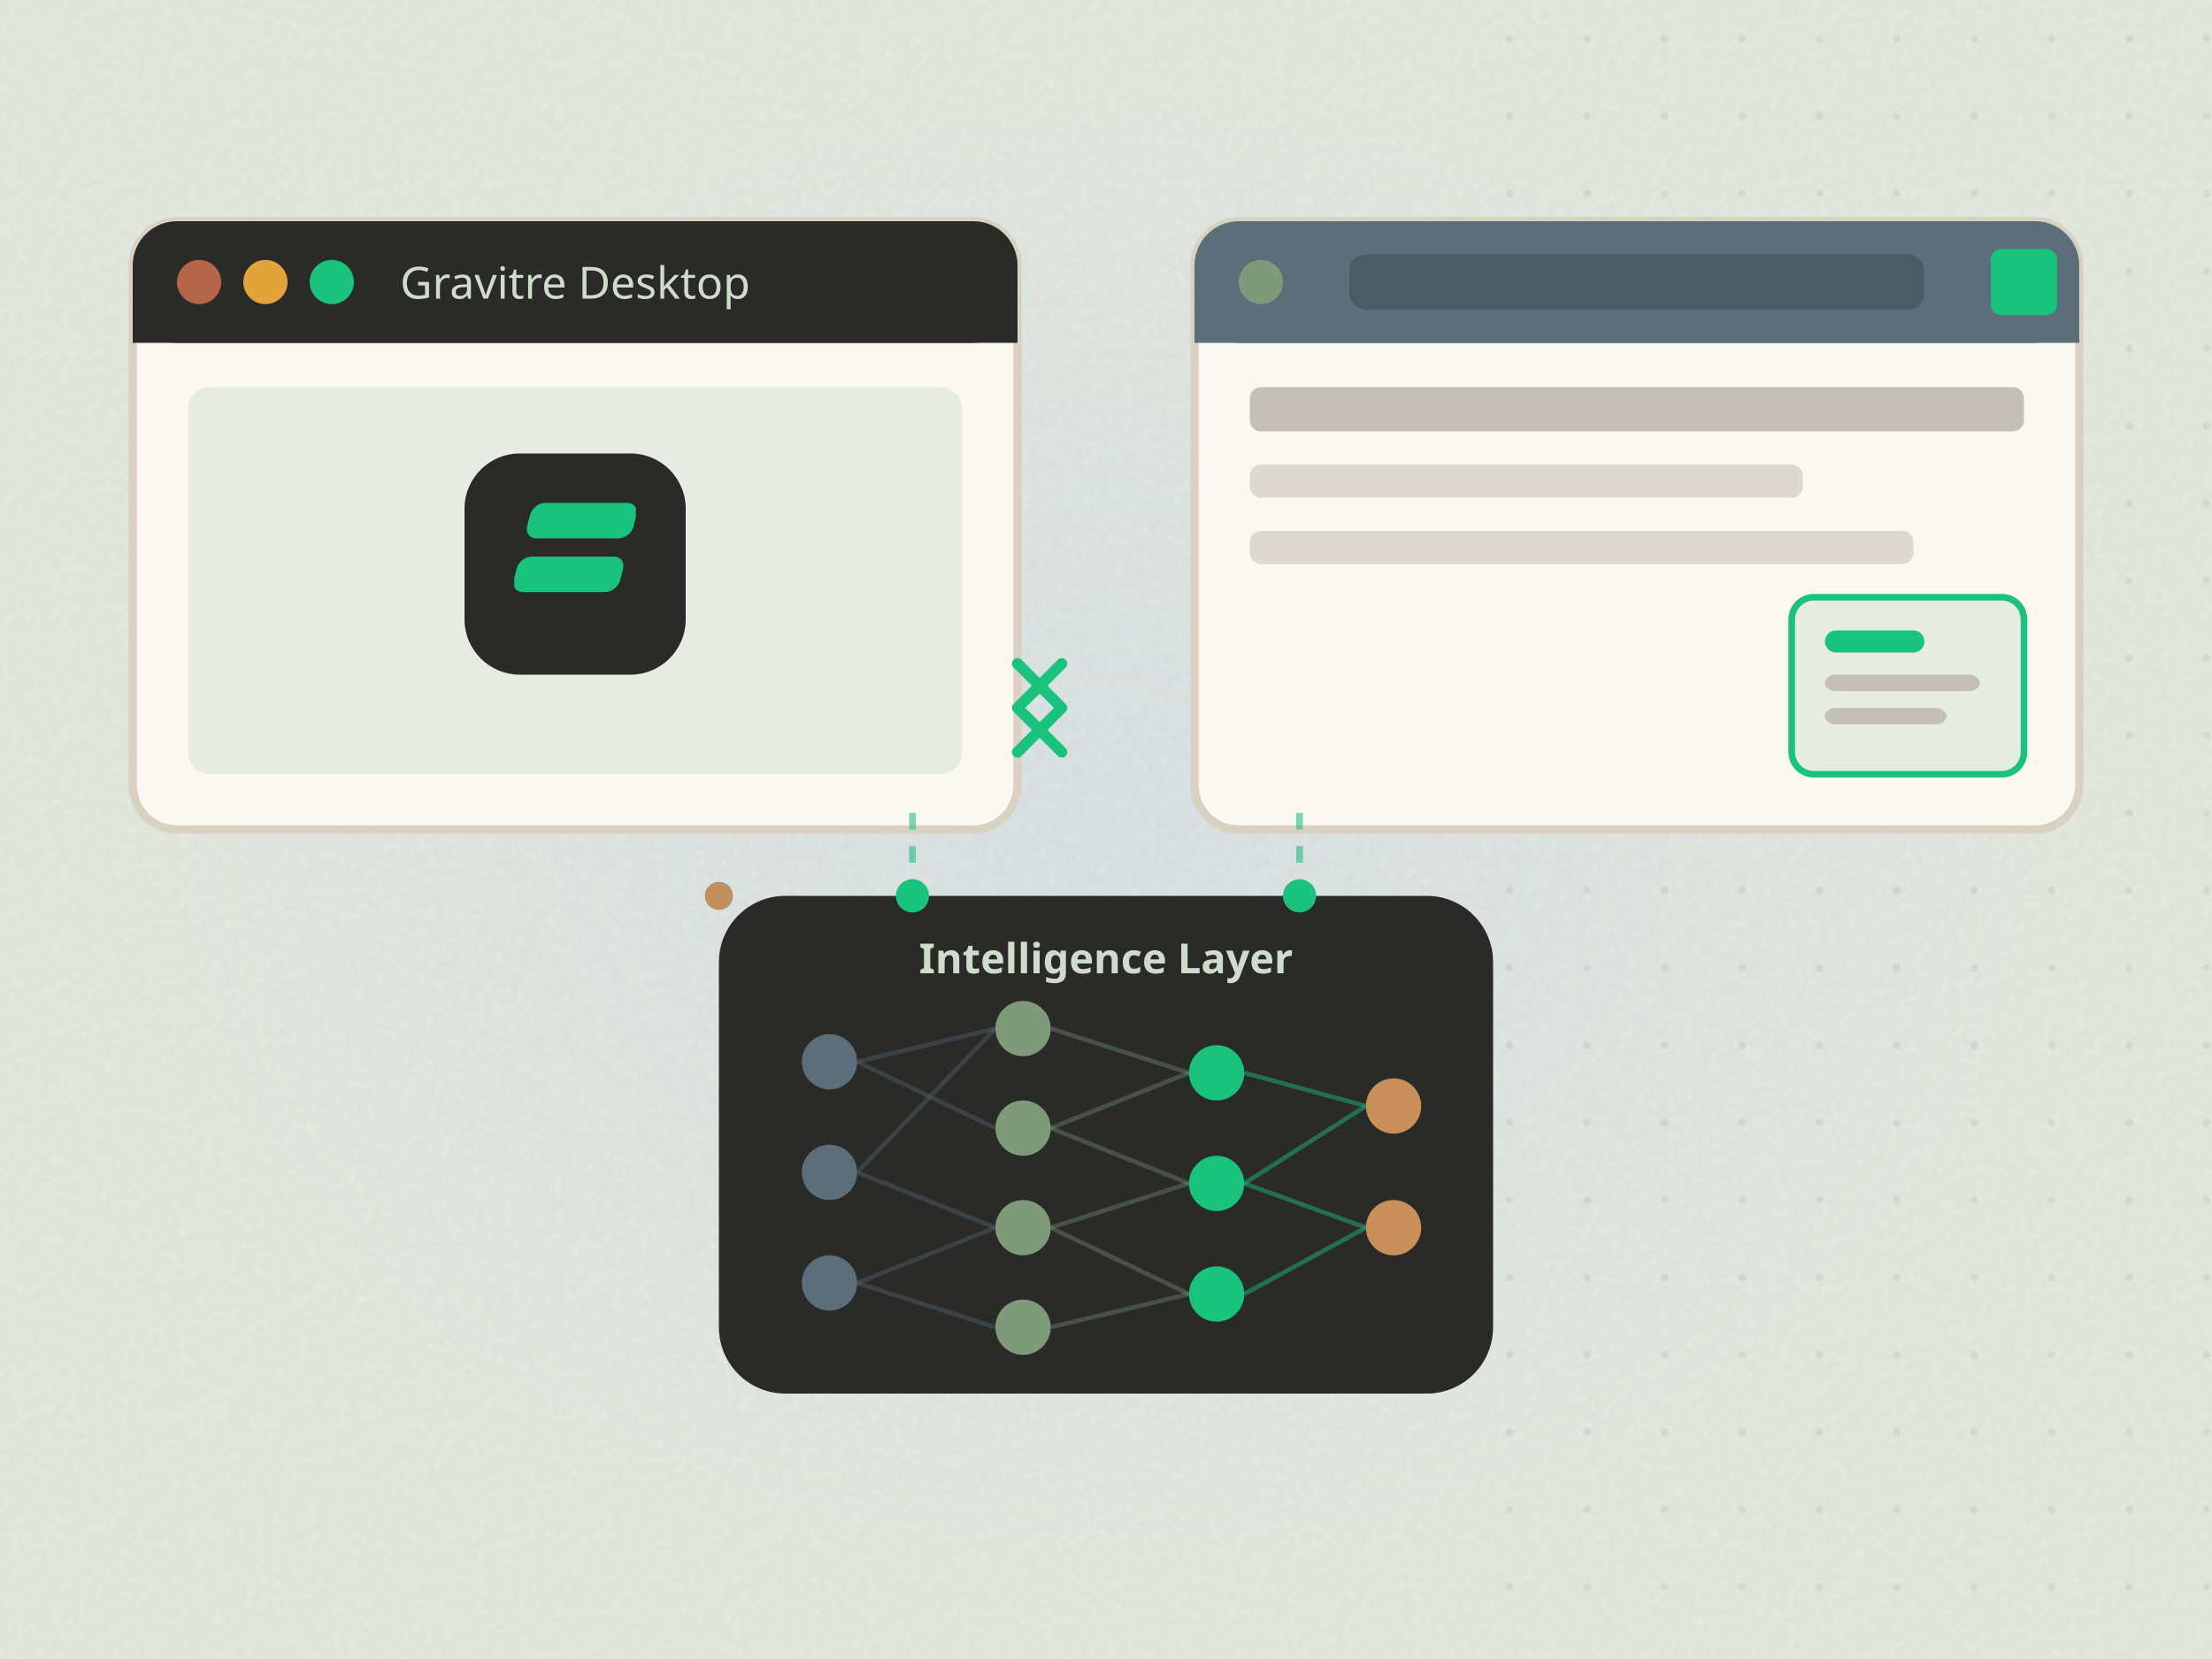
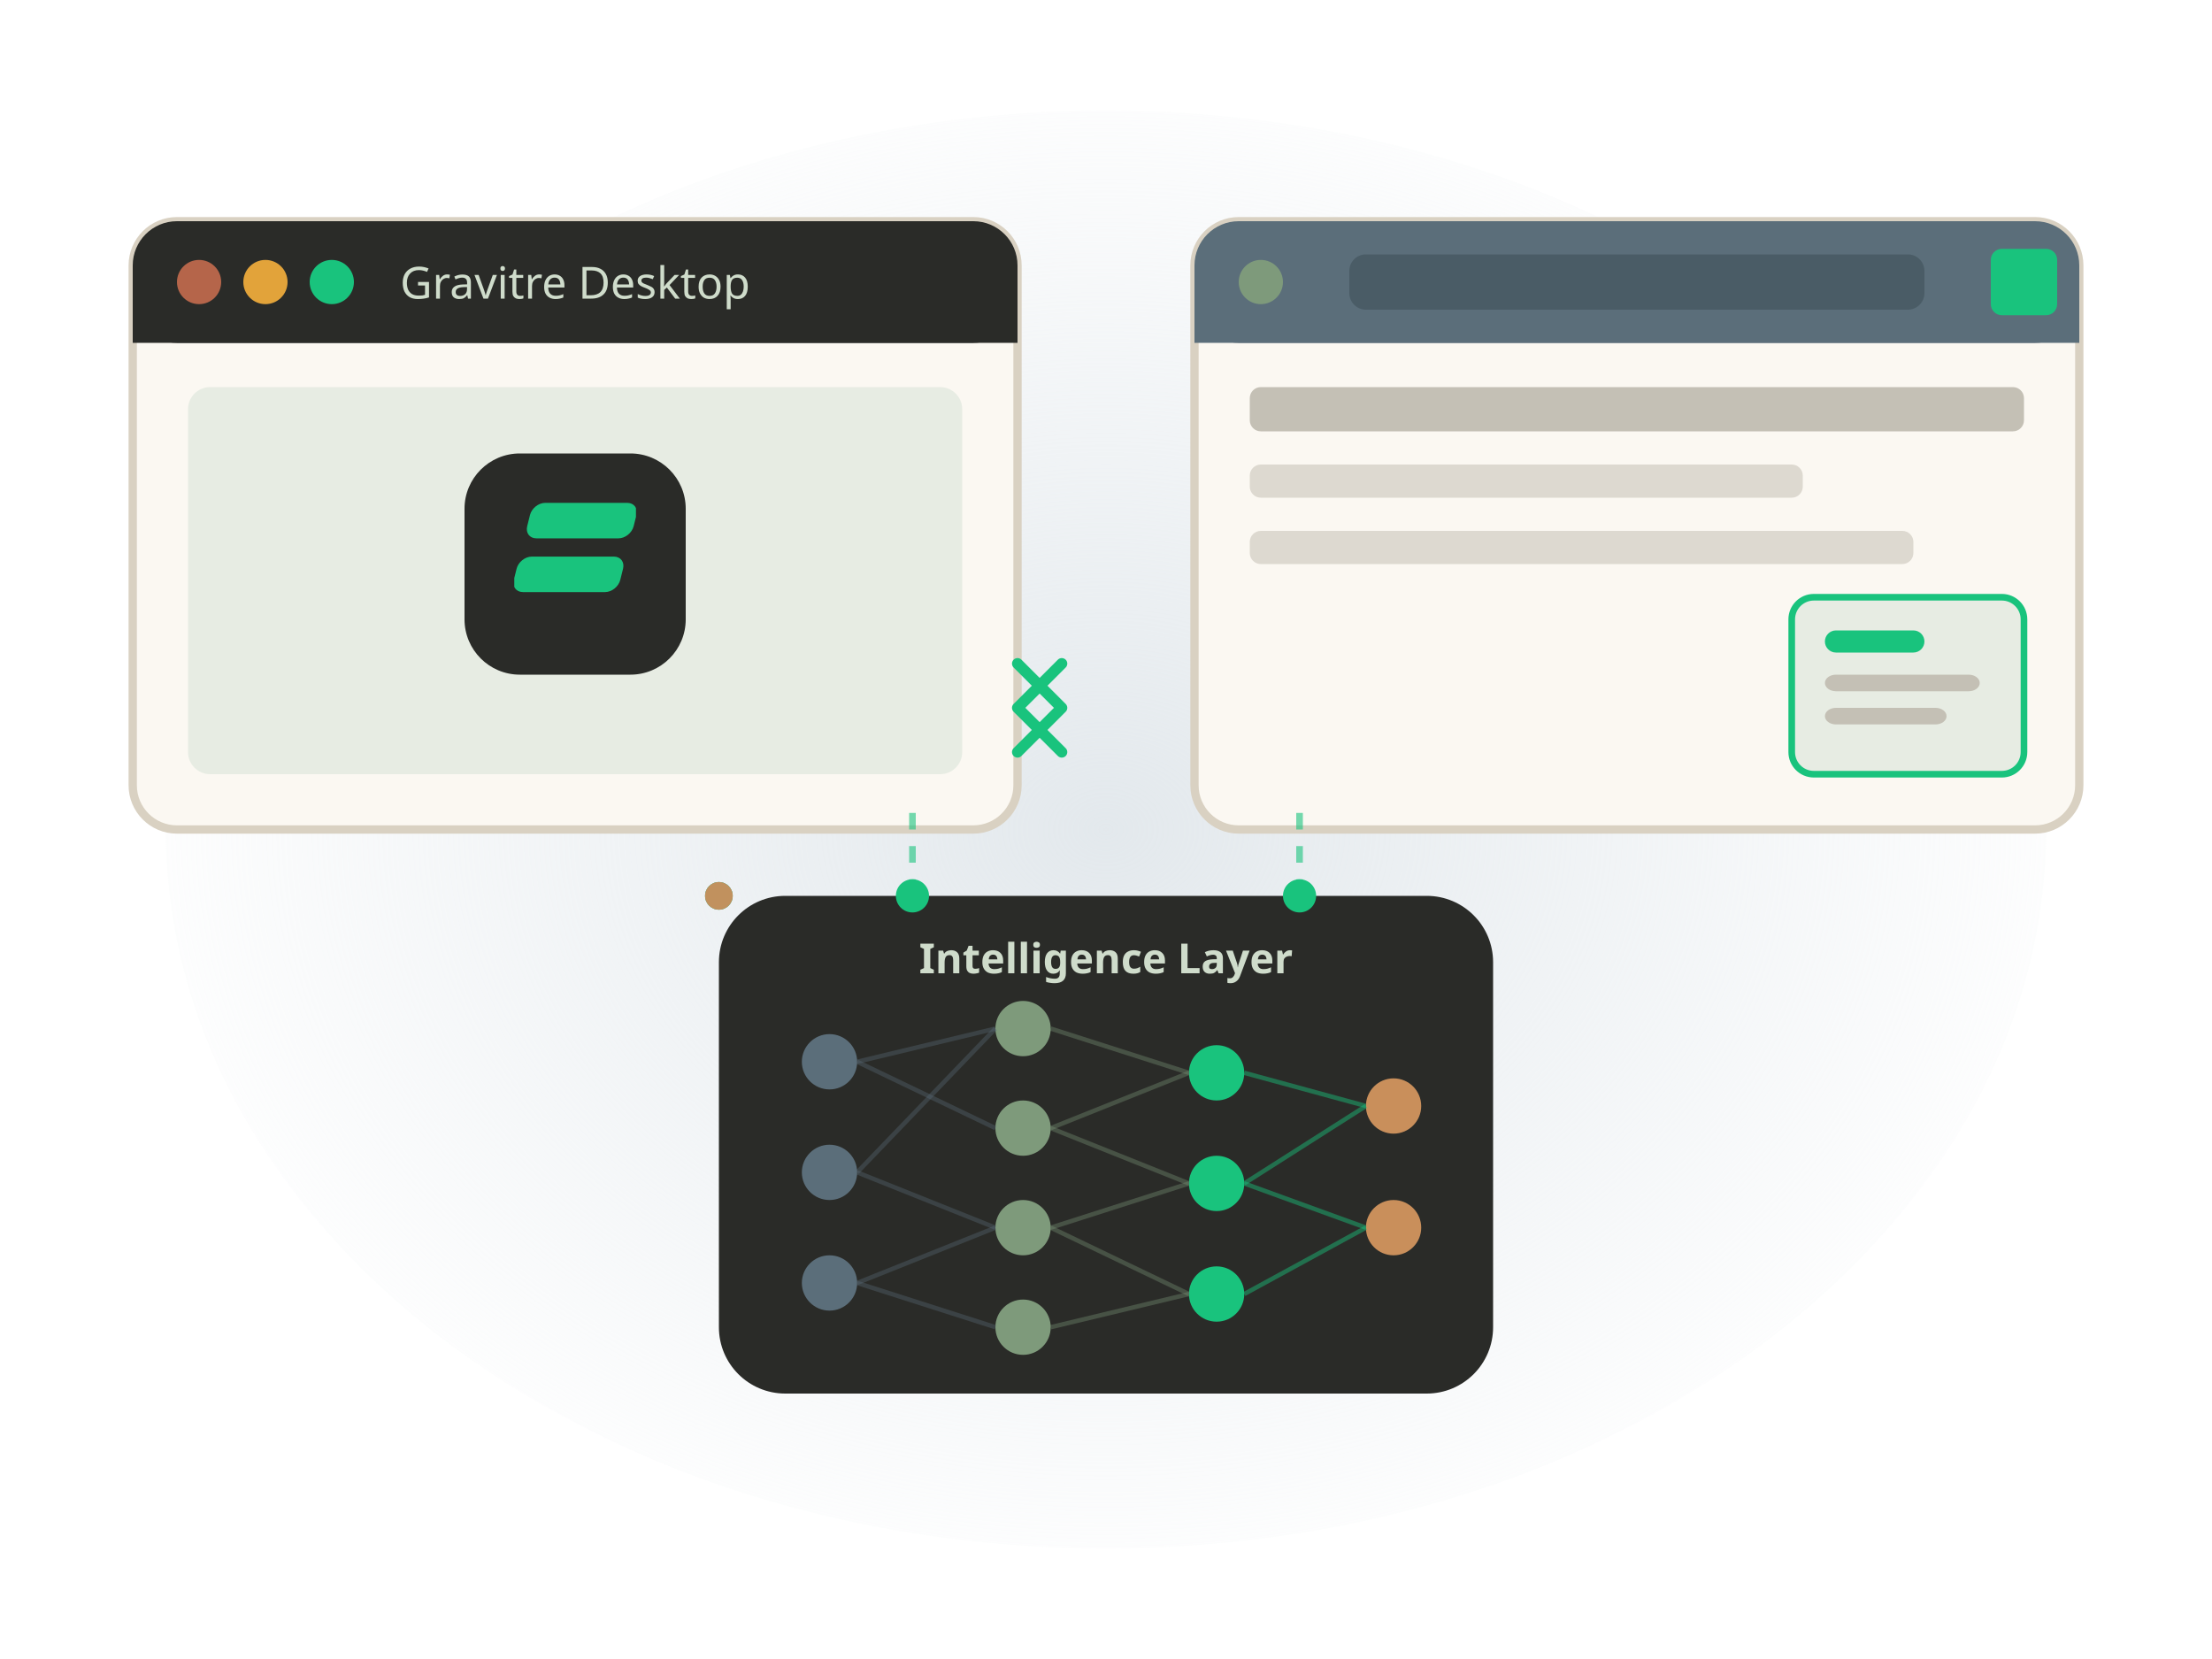
<svg xmlns="http://www.w3.org/2000/svg" viewBox="0 0 400 300" width="400" height="300">
  <style>@keyframes gi-drift-y { 0%,100%{transform:translateY(0)} 50%{transform:translateY(-6px)} }
@keyframes gi-drift-x { 0%,100%{transform:translateX(0)} 50%{transform:translateX(5px)} }
@keyframes gi-pulse-op { 0%,100%{opacity:1} 50%{opacity:0.55} }
@keyframes gi-stamp-in { 0%{transform:scale(1.4);opacity:0} 15%{transform:scale(0.9);opacity:1} 25%{transform:scale(1)} 100%{transform:scale(1)} }
@keyframes gi-slide-right { 0%{transform:translateX(-18px);opacity:0} 20%{transform:translateX(0);opacity:1} 80%{transform:translateX(0);opacity:1} 100%{transform:translateX(18px);opacity:0} }
@keyframes gi-travel-line { 0%{stroke-dashoffset:60} 100%{stroke-dashoffset:0} }
@keyframes gi-bob { 0%,100%{transform:translateY(0)} 50%{transform:translateY(-4px)} }
@keyframes gi-fade-cycle { 0%,15%{opacity:0} 25%,75%{opacity:1} 85%,100%{opacity:0} }
@keyframes gi-grow-bar { from{transform:scaleY(0)} to{transform:scaleY(1)} }
@keyframes gi-rise-bar { 0%,100%{transform:scaleY(0.4)} 50%{transform:scaleY(1)} }
@keyframes gi-spin-slow { from{transform:rotate(0deg)} to{transform:rotate(360deg)} }
@keyframes gi-blink { 0%,90%,100%{opacity:1} 95%{opacity:0} }


[style*="gi-stamp-in"],[style*="gi-grow-bar"],[style*="gi-rise-bar"]{transform-box:fill-box;transform-origin:center}
[style*="gi-grow-bar"],[style*="gi-rise-bar"]{transform-origin:center bottom}
@media (prefers-reduced-motion: reduce){*{animation:none!important}}
</style>
  <defs>
    <filter id="grain7">
      <feTurbulence type="fractalNoise" baseFrequency="0.65" numOctaves="3" stitchTiles="stitch" />
      <feColorMatrix type="saturate" values="0" />
      <feBlend in="SourceGraphic" mode="overlay" />
      <feComposite in2="SourceGraphic" operator="in" />
    </filter>
    <radialGradient id="b7a" cx="50%" cy="50%" r="55%">
      <stop offset="0%" stop-color="#DCE3E8" stop-opacity="0.8" />
      <stop offset="100%" stop-color="#DCE3E8" stop-opacity="0" />
    </radialGradient>
    <pattern id="d7" width="14" height="14" patternUnits="userSpaceOnUse">
      <circle cx="7" cy="7" r="0.7" fill="#2A2B28" opacity="0.13" />
    </pattern>
  </defs>
-   <rect width="400" height="300" fill="#E7ECE3" />
  <ellipse cx="200" cy="150" rx="170" ry="130" fill="url(#b7a)" />
-   <rect x="270" y="0" width="130" height="300" fill="url(#d7)" opacity="0.5" />
-   <rect width="400" height="300" filter="url(#grain7)" opacity="0.04" fill="#2A2B28" />
  <g transform="translate(24,40)">
    <g style="animation:gi-bob 10s ease-in-out infinite 0s">
      <rect x="0" y="0" width="160" height="110" rx="8" fill="#FBF8F2" stroke="#D9D1C2" stroke-width="1.5" />
      <rect x="0" y="0" width="160" height="22" rx="8" fill="#2A2B28" />
      <rect x="0" y="14" width="160" height="8" fill="#2A2B28" />
      <circle cx="12" cy="11" r="4" fill="#B5654A" />
      <circle cx="24" cy="11" r="4" fill="#E2A33A" />
      <circle cx="36" cy="11" r="4" fill="#19C37D" />
      <text x="80" y="14" font-family="DM Sans,system-ui" font-size="8" fill="#CFDCCB" text-anchor="middle">Gravitre Desktop</text>
      <rect x="10" y="30" width="140" height="70" rx="4" fill="#E7ECE3" />
      <rect x="60" y="42" width="40" height="40" rx="10" fill="#2A2B28" />
      <g>
        <svg x="69.0" y="48.0" width="22" height="22" viewBox="0 0 24 24" fill="#19C37D">
          <g transform="translate(12 12) skewX(-14) translate(-12 -12)">
            <rect x="1.5" y="3.2" width="21" height="7" rx="2.4" />
            <rect x="1.5" y="13.8" width="21" height="7" rx="2.4" />
          </g>
        </svg>
      </g>
    </g>
  </g>
  <g transform="translate(216,40)">
    <g style="animation:gi-bob 9s ease-in-out infinite 0.8s">
      <rect x="0" y="0" width="160" height="110" rx="8" fill="#FBF8F2" stroke="#D9D1C2" stroke-width="1.5" />
      <rect x="0" y="0" width="160" height="22" rx="8" fill="#5B6E7A" />
      <rect x="0" y="14" width="160" height="8" fill="#5B6E7A" />
      <rect x="28" y="6" width="104" height="10" rx="3" fill="#4A5C66" />
      <circle cx="12" cy="11" r="4" fill="#7E9A7B" />
      <rect x="144" y="5" width="12" height="12" rx="2" fill="#19C37D" style="animation:gi-pulse-op 2s ease-in-out infinite" />
      <rect x="10" y="30" width="140" height="8" rx="2" fill="#C4C0B5" />
      <rect x="10" y="44" width="100" height="6" rx="2" fill="#DDD9D0" />
      <rect x="10" y="56" width="120" height="6" rx="2" fill="#DDD9D0" />
      <rect x="108" y="68" width="42" height="32" rx="4" fill="#E7ECE3" stroke="#19C37D" stroke-width="1.2" />
      <rect x="114" y="74" width="18" height="4" rx="2" fill="#19C37D" />
      <rect x="114" y="82" width="28" height="3" rx="2" fill="#C4C0B5" />
      <rect x="114" y="88" width="22" height="3" rx="2" fill="#C4C0B5" />
    </g>
  </g>
  <g transform="translate(176,120)">
    <path d="M8,0 L16,8 M16,8 L8,16" stroke="#19C37D" stroke-width="2" fill="none" stroke-linecap="round" style="animation:gi-pulse-op 2.5s ease-in-out infinite 0s" />
    <path d="M16,0 L8,8 M8,8 L16,16" stroke="#19C37D" stroke-width="2" fill="none" stroke-linecap="round" style="animation:gi-pulse-op 2.5s ease-in-out infinite 0.5s" />
  </g>
  <g transform="translate(130,162)">
    <g style="animation:gi-bob 11s ease-in-out infinite 1s">
      <rect x="0" y="0" width="140" height="90" rx="12" fill="#2A2B28" />
      <text x="70" y="14" font-family="DM Sans,system-ui" font-size="7.5" fill="#CFDCCB" font-weight="600" text-anchor="middle">Intelligence Layer</text>
      <circle cx="20" cy="30" r="5" fill="#5B6E7A" style="animation:gi-pulse-op 3s ease-in-out infinite 0s" />
      <circle cx="20" cy="50" r="5" fill="#5B6E7A" style="animation:gi-pulse-op 3s ease-in-out infinite 0.5s" />
      <circle cx="20" cy="70" r="5" fill="#5B6E7A" style="animation:gi-pulse-op 3s ease-in-out infinite 1s" />
      <circle cx="55" cy="24" r="5" fill="#7E9A7B" style="animation:gi-pulse-op 2.5s ease-in-out infinite 0.2s" />
      <circle cx="55" cy="42" r="5" fill="#7E9A7B" style="animation:gi-pulse-op 2.5s ease-in-out infinite 0.7s" />
      <circle cx="55" cy="60" r="5" fill="#7E9A7B" style="animation:gi-pulse-op 2.5s ease-in-out infinite 1.2s" />
      <circle cx="55" cy="78" r="5" fill="#7E9A7B" style="animation:gi-pulse-op 2.5s ease-in-out infinite 1.7s" />
      <circle cx="90" cy="32" r="5" fill="#19C37D" style="animation:gi-pulse-op 2s ease-in-out infinite 0.4s" />
      <circle cx="90" cy="52" r="5" fill="#19C37D" style="animation:gi-pulse-op 2s ease-in-out infinite 0.9s" />
      <circle cx="90" cy="72" r="5" fill="#19C37D" style="animation:gi-pulse-op 2s ease-in-out infinite 1.4s" />
      <circle cx="122" cy="38" r="5" fill="#C98F5B" style="animation:gi-pulse-op 3s ease-in-out infinite 0.6s" />
      <circle cx="122" cy="60" r="5" fill="#C98F5B" style="animation:gi-pulse-op 3s ease-in-out infinite 1.1s" />
      <line x1="25" y1="30" x2="50" y2="24" stroke="#5B6E7A" stroke-width="0.8" opacity="0.35" />
      <line x1="25" y1="30" x2="50" y2="42" stroke="#5B6E7A" stroke-width="0.8" opacity="0.35" />
      <line x1="25" y1="50" x2="50" y2="24" stroke="#5B6E7A" stroke-width="0.8" opacity="0.35" />
      <line x1="25" y1="50" x2="50" y2="60" stroke="#5B6E7A" stroke-width="0.8" opacity="0.35" />
      <line x1="25" y1="70" x2="50" y2="60" stroke="#5B6E7A" stroke-width="0.8" opacity="0.35" />
      <line x1="25" y1="70" x2="50" y2="78" stroke="#5B6E7A" stroke-width="0.8" opacity="0.35" />
      <line x1="60" y1="24" x2="85" y2="32" stroke="#7E9A7B" stroke-width="0.8" opacity="0.35" />
      <line x1="60" y1="42" x2="85" y2="32" stroke="#7E9A7B" stroke-width="0.8" opacity="0.35" />
      <line x1="60" y1="42" x2="85" y2="52" stroke="#7E9A7B" stroke-width="0.8" opacity="0.35" />
      <line x1="60" y1="60" x2="85" y2="52" stroke="#7E9A7B" stroke-width="0.8" opacity="0.35" />
      <line x1="60" y1="60" x2="85" y2="72" stroke="#7E9A7B" stroke-width="0.8" opacity="0.35" />
      <line x1="60" y1="78" x2="85" y2="72" stroke="#7E9A7B" stroke-width="0.8" opacity="0.35" />
      <line x1="95" y1="32" x2="117" y2="38" stroke="#19C37D" stroke-width="0.8" opacity="0.45" />
      <line x1="95" y1="52" x2="117" y2="38" stroke="#19C37D" stroke-width="0.8" opacity="0.45" />
      <line x1="95" y1="52" x2="117" y2="60" stroke="#19C37D" stroke-width="0.8" opacity="0.45" />
      <line x1="95" y1="72" x2="117" y2="60" stroke="#19C37D" stroke-width="0.8" opacity="0.45" />
      <circle r="2.5" fill="#19C37D" opacity="0.9">
        <animateMotion dur="2.2s" repeatCount="indefinite" path="M20,50 L55,42 L90,32 L122,38" />
      </circle>
      <circle r="2.5" fill="#7E9A7B" opacity="0.9">
        <animateMotion dur="2.8s" repeatCount="indefinite" begin="0.6s" path="M20,70 L55,78 L90,72 L122,60" />
      </circle>
      <circle r="2.5" fill="#C98F5B" opacity="0.9">
        <animateMotion dur="2.5s" repeatCount="indefinite" begin="1.1s" path="M20,30 L55,24 L90,52 L122,60" />
      </circle>
      <circle cx="35" cy="0" r="3" fill="#19C37D" style="animation:gi-pulse-op 2s ease-in-out infinite 0s" />
      <circle cx="105" cy="0" r="3" fill="#19C37D" style="animation:gi-pulse-op 2s ease-in-out infinite 0.5s" />
      <line x1="35" y1="0" x2="35" y2="-18" stroke="#19C37D" stroke-width="1.2" stroke-dasharray="3,3" opacity="0.6" />
      <line x1="105" y1="0" x2="105" y2="-18" stroke="#19C37D" stroke-width="1.2" stroke-dasharray="3,3" opacity="0.6" />
    </g>
  </g>
</svg>
